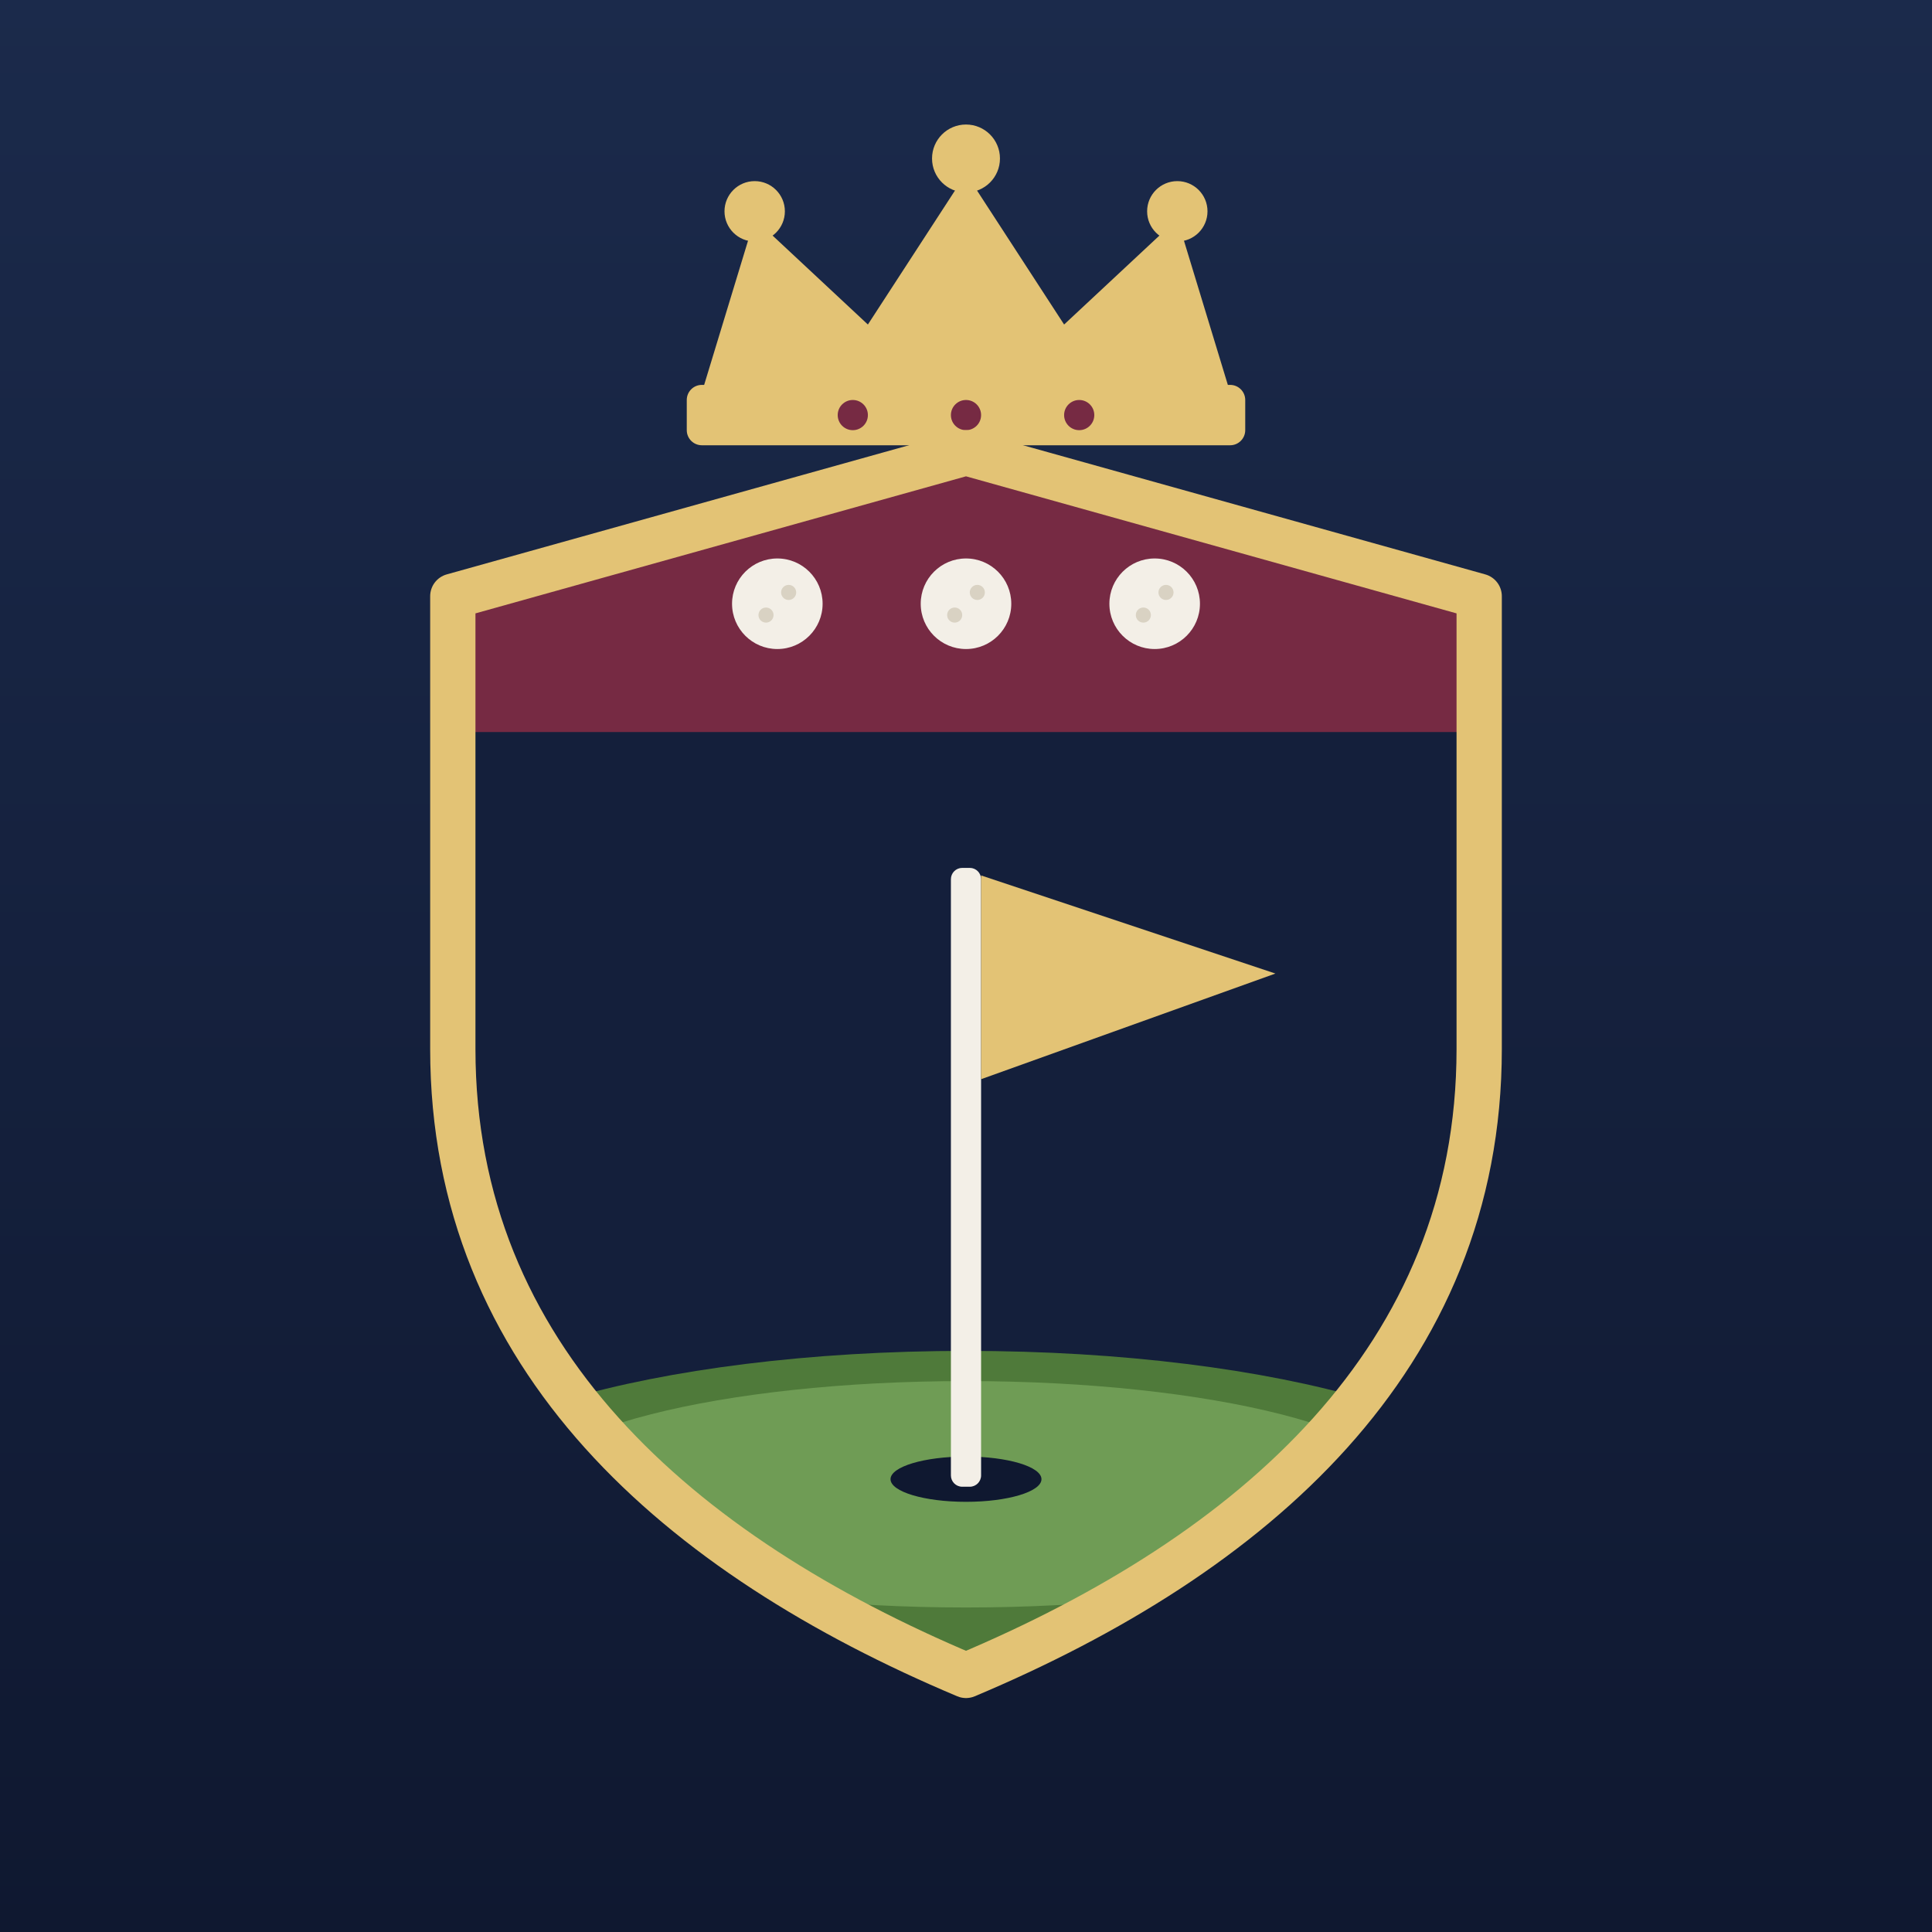
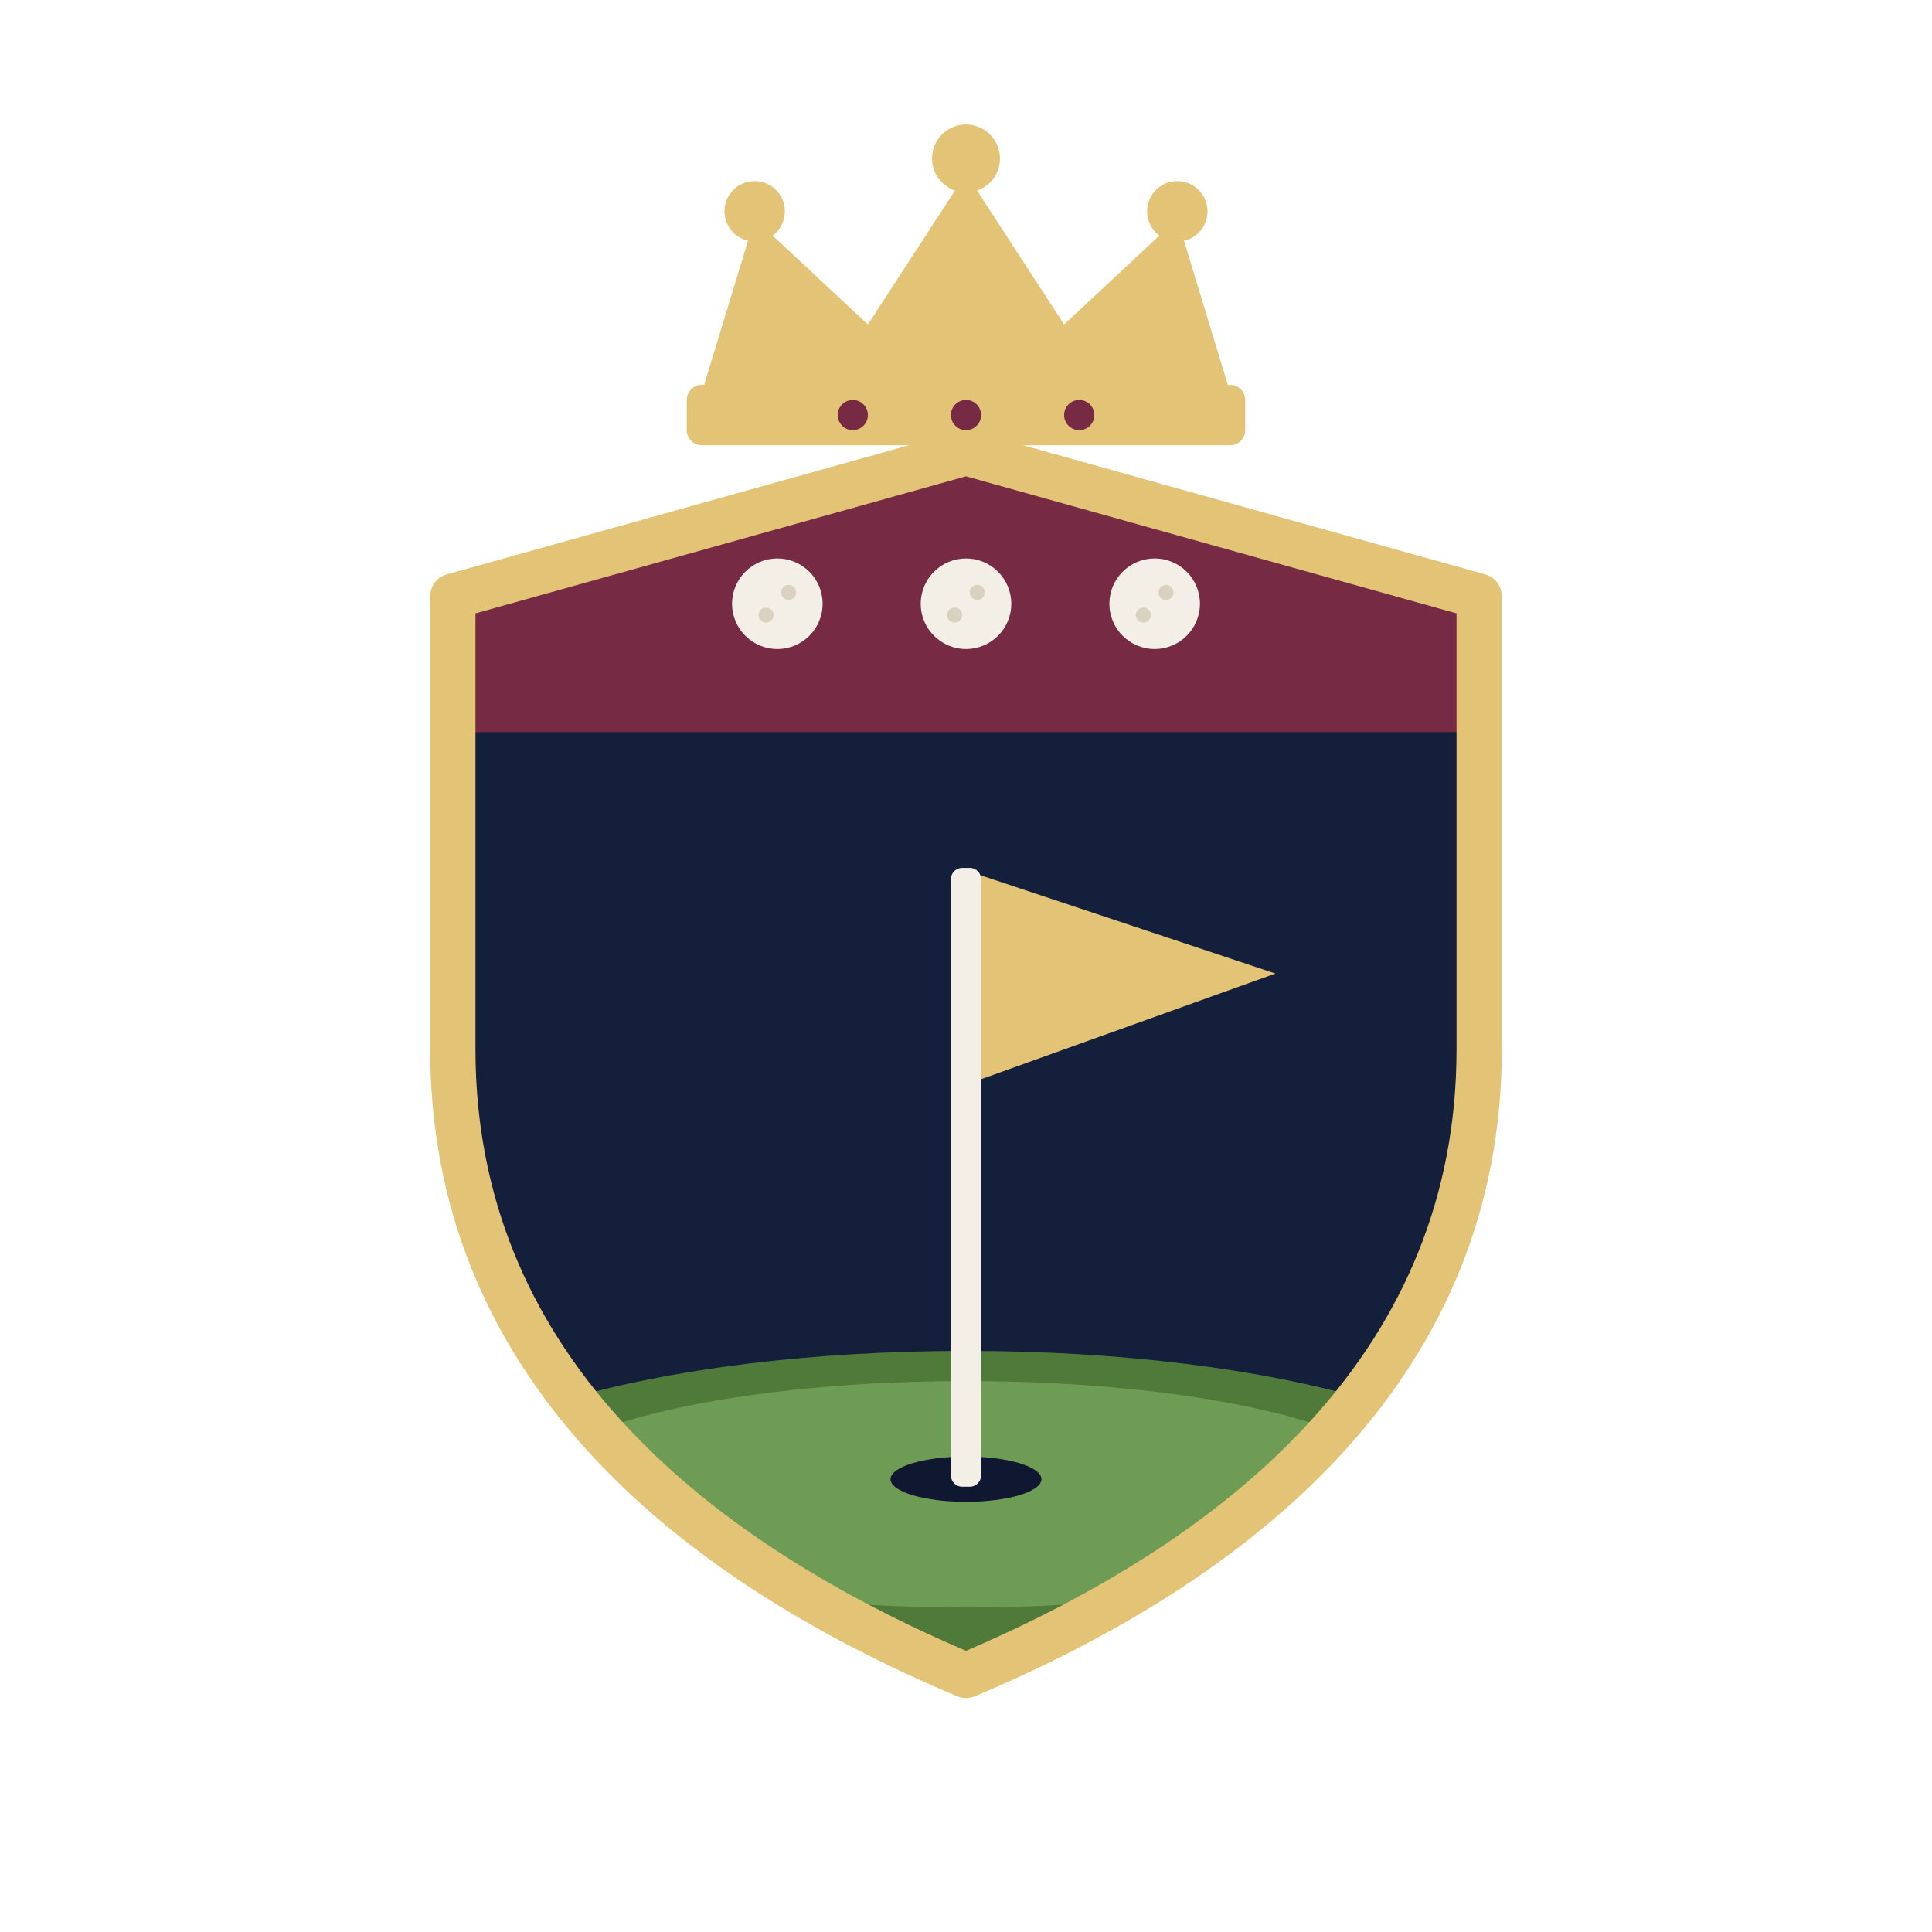
<svg xmlns="http://www.w3.org/2000/svg" viewBox="0 0 512 512" width="512" height="512">
  <defs>
-     <linearGradient id="bg" x1="0" y1="0" x2="0" y2="1">
-       <stop offset="0" stop-color="#1b2a4b" />
-       <stop offset="1" stop-color="#0f1830" />
-     </linearGradient>
    <clipPath id="shieldClip">
      <path d="M256 120 L392 158 L392 278 C392 360 332 412 256 444 C180 412 120 360 120 278 L120 158 Z" />
    </clipPath>
  </defs>
-   <rect width="512" height="512" fill="url(#bg)" />
  <g fill="#e3c375">
    <path d="M186 104 L200 58 L230 86 L256 46 L282 86 L312 58 L326 104 Z" />
    <rect x="182" y="102" width="148" height="16" rx="4" />
    <circle cx="200" cy="56" r="8" />
    <circle cx="256" cy="42" r="9" />
    <circle cx="312" cy="56" r="8" />
  </g>
  <g fill="#762A43">
    <circle cx="226" cy="110" r="4" />
    <circle cx="256" cy="110" r="4" />
    <circle cx="286" cy="110" r="4" />
  </g>
  <path d="M256 120 L392 158 L392 278 C392 360 332 412 256 444 C180 412 120 360 120 278 L120 158 Z" fill="#141f3b" />
  <g clip-path="url(#shieldClip)">
    <rect x="100" y="120" width="320" height="74" fill="#762A43" />
    <g fill="#f3efe7">
      <circle cx="206" cy="160" r="12" />
      <circle cx="256" cy="160" r="12" />
      <circle cx="306" cy="160" r="12" />
    </g>
    <g fill="#d9d2c3">
      <circle cx="209" cy="157" r="2" />
      <circle cx="203" cy="163" r="2" />
      <circle cx="259" cy="157" r="2" />
      <circle cx="253" cy="163" r="2" />
      <circle cx="309" cy="157" r="2" />
      <circle cx="303" cy="163" r="2" />
    </g>
    <ellipse cx="256" cy="402" rx="150" ry="44" fill="#4f7a3a" />
    <ellipse cx="256" cy="396" rx="118" ry="30" fill="#6f9c55" />
    <ellipse cx="256" cy="392" rx="20" ry="6" fill="#0f1830" />
  </g>
  <rect x="252" y="230" width="8" height="164" rx="3" fill="#f3efe7" />
  <path d="M260 232 L338 258 L260 286 Z" fill="#e3c375" />
  <path d="M256 120 L392 158 L392 278 C392 360 332 412 256 444 C180 412 120 360 120 278 L120 158 Z" fill="none" stroke="#e3c375" stroke-width="12" stroke-linejoin="round" />
</svg>
